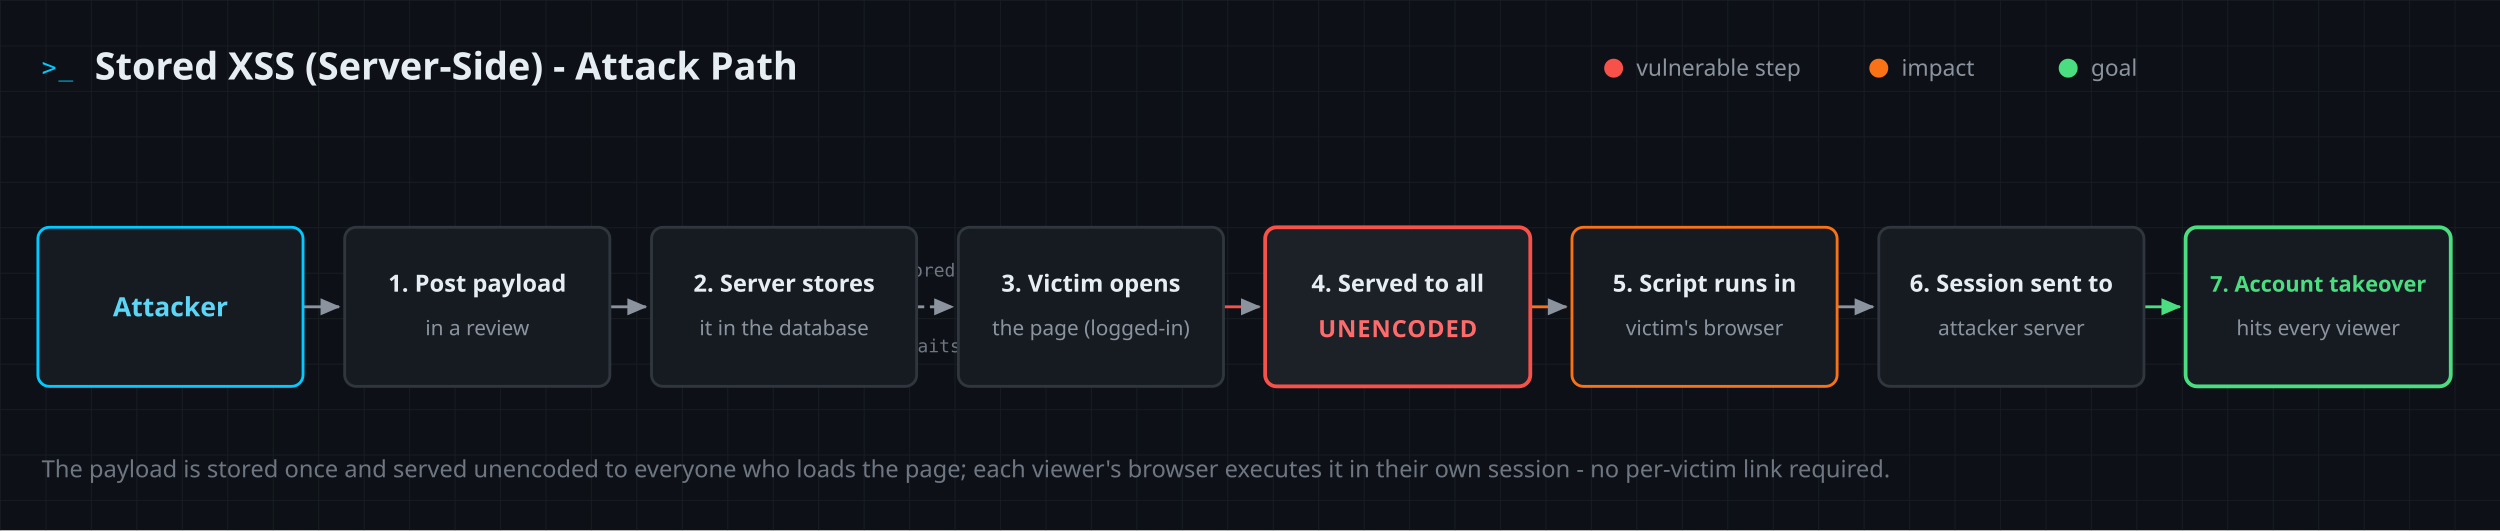
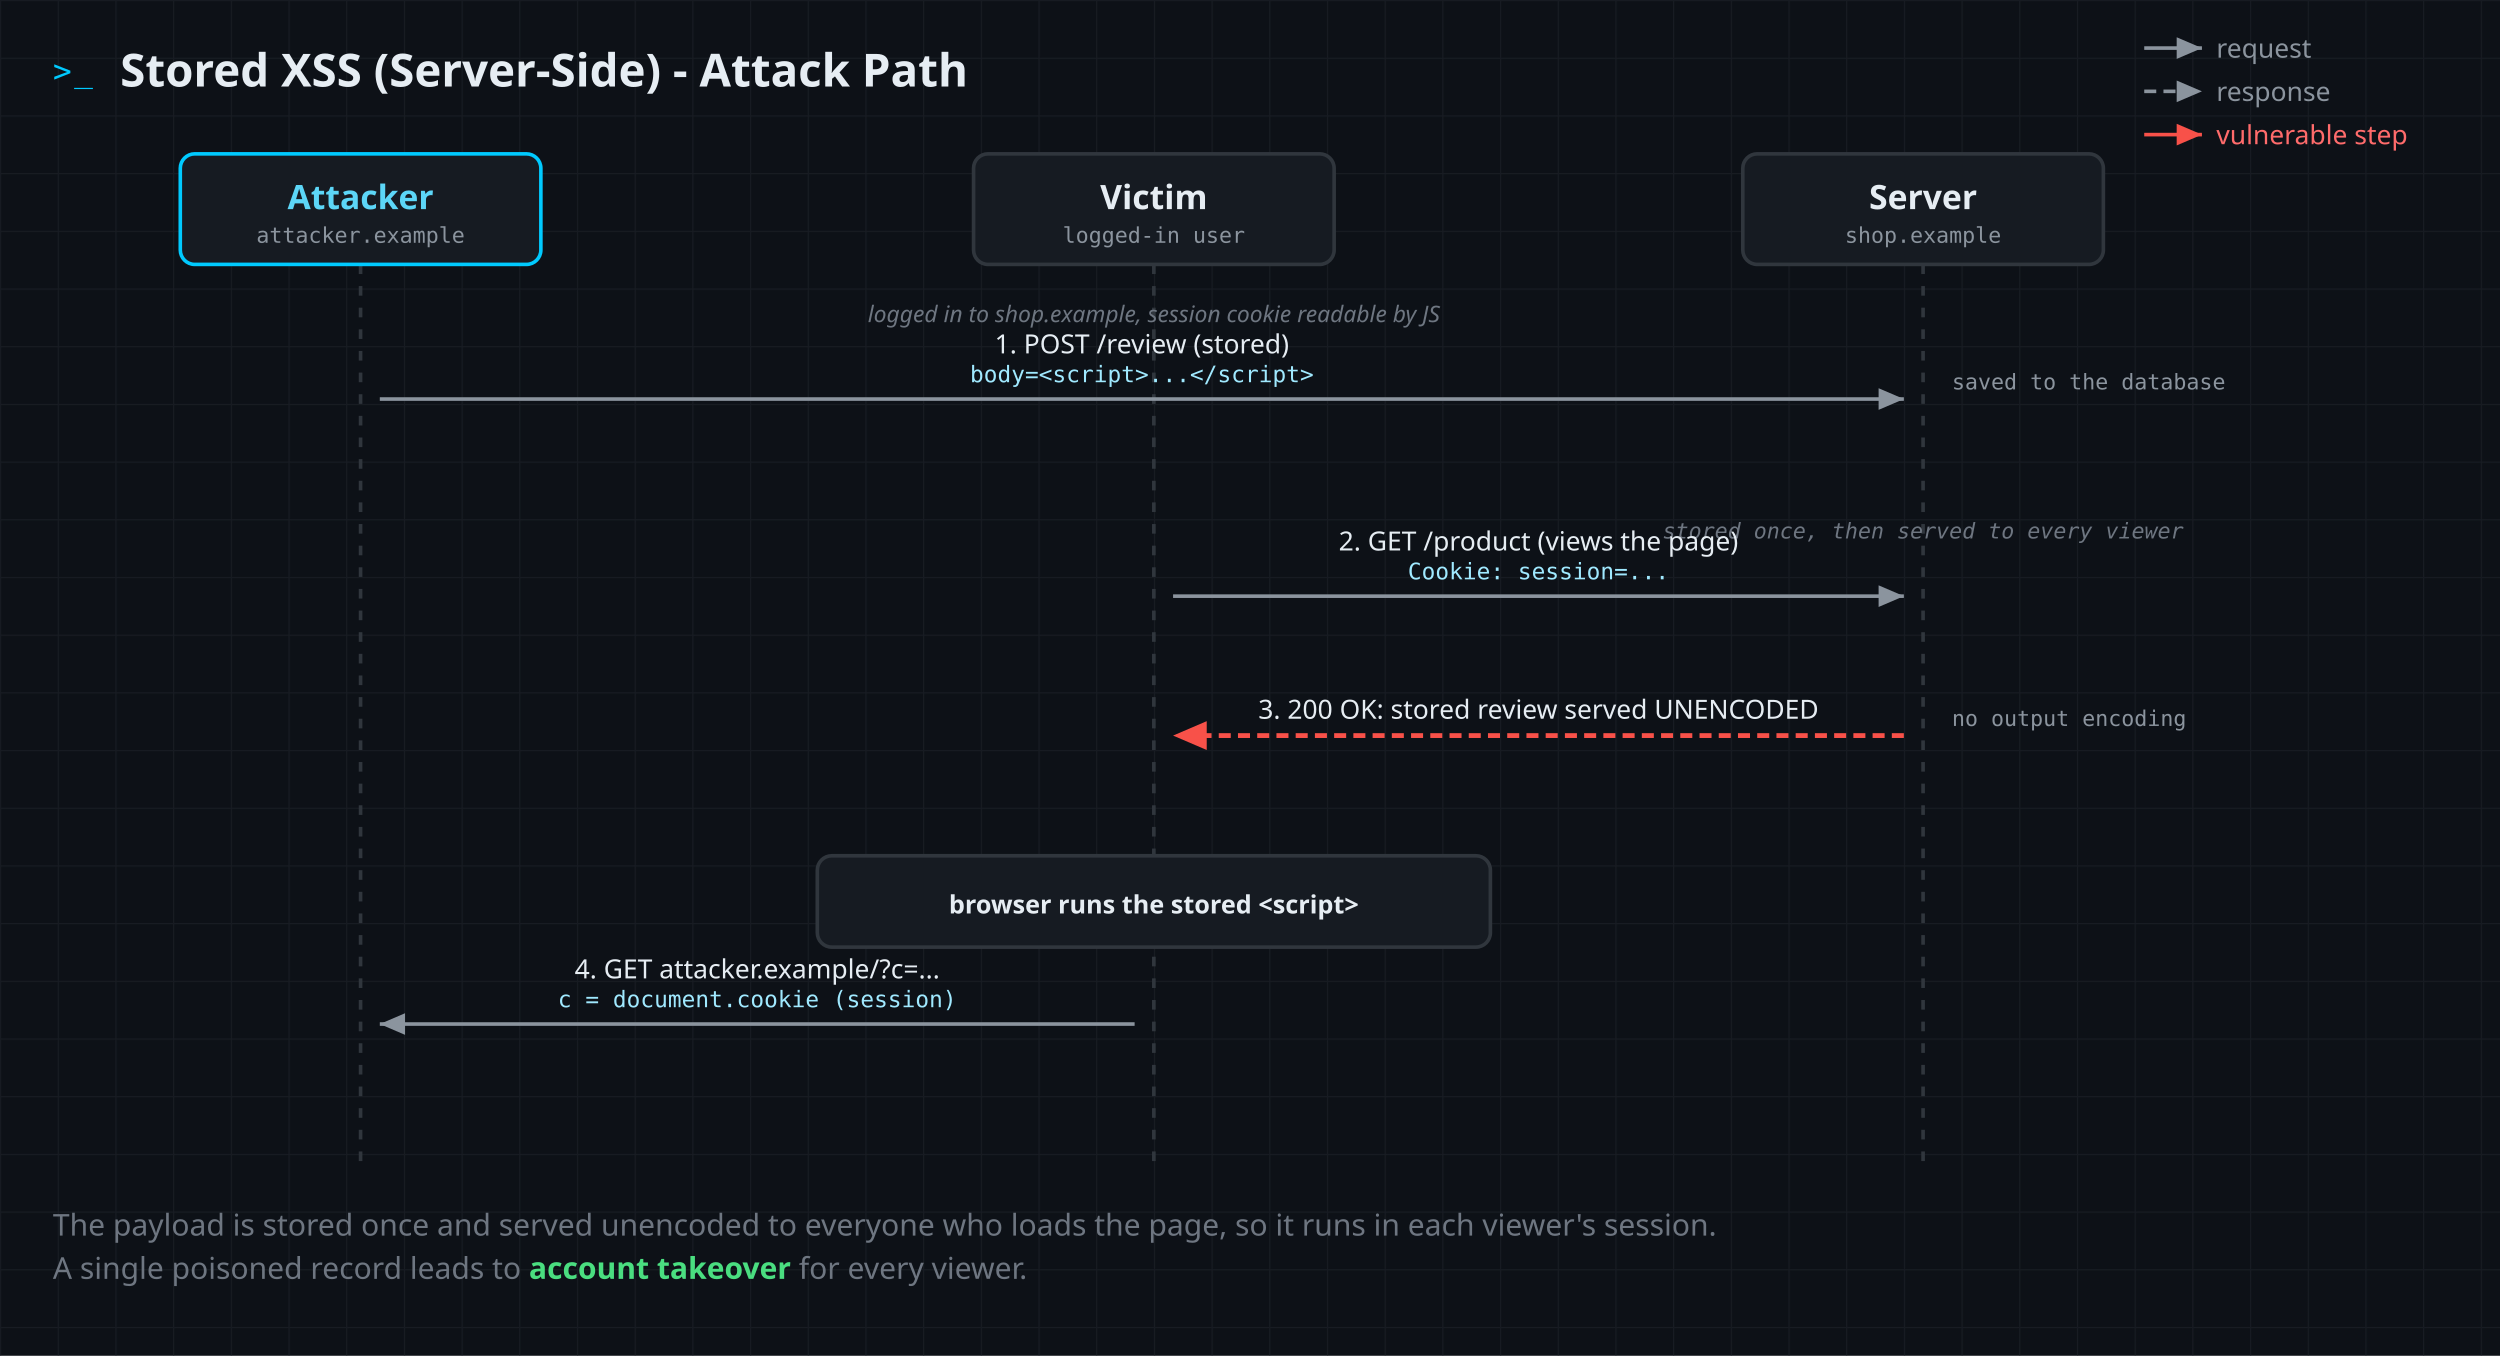
- <svg xmlns="http://www.w3.org/2000/svg" viewBox="0 0 1320 280" width="1320" height="280" font-family="'Space Grotesk','Segoe UI',system-ui,sans-serif">
+ <svg xmlns="http://www.w3.org/2000/svg" viewBox="0 0 1040 564" width="1040" height="564" font-family="'Space Grotesk','Segoe UI',system-ui,sans-serif">
  <defs>
    <pattern id="grid" width="24" height="24" patternUnits="userSpaceOnUse">
      <path d="M24 0H0V24" fill="none" stroke="#21262d" stroke-width="1" opacity="0.5" />
    </pattern>
-     <marker id="arrow" markerWidth="9" markerHeight="9" refX="6.5" refY="3" orient="auto" markerUnits="strokeWidth">
+     <marker id="ar" markerWidth="9" markerHeight="9" refX="7" refY="3" orient="auto" markerUnits="strokeWidth">
      <path d="M0,0 L7,3 L0,6 Z" fill="#8b949e" />
    </marker>
-     <marker id="arrow-green" markerWidth="9" markerHeight="9" refX="6.5" refY="3" orient="auto" markerUnits="strokeWidth">
-       <path d="M0,0 L7,3 L0,6 Z" fill="#4ade80" />
+     <marker id="arRed" markerWidth="9" markerHeight="9" refX="7" refY="3" orient="auto" markerUnits="strokeWidth">
+       <path d="M0,0 L7,3 L0,6 Z" fill="#f85149" />
+     </marker>
+     <marker id="arAmber" markerWidth="9" markerHeight="9" refX="7" refY="3" orient="auto" markerUnits="strokeWidth">
+       <path d="M0,0 L7,3 L0,6 Z" fill="#d29922" />
    </marker>
  </defs>
-   <rect x="0" y="0" width="1320" height="280" fill="#0d1117" />
-   <rect x="0" y="0" width="1320" height="280" fill="url(#grid)" />
-   <text x="22" y="40" font-size="13" font-family="'JetBrains Mono',monospace" fill="#00caff" letter-spacing="1">&gt;_</text>
-   <text x="50" y="42" font-size="20" font-weight="700" fill="#e6edf3">Stored XSS (Server-Side) - Attack Path</text>
-   <circle cx="852" cy="36" r="5" fill="#f85149" />
-   <text x="864" y="40" font-size="12" fill="#8b949e">vulnerable step</text>
-   <circle cx="992" cy="36" r="5" fill="#f97316" />
-   <text x="1004" y="40" font-size="12" fill="#8b949e">impact</text>
-   <circle cx="1092" cy="36" r="5" fill="#4ade80" />
-   <text x="1104" y="40" font-size="12" fill="#8b949e">goal</text>
-   <g stroke-width="1.5">
-     <line x1="160" y1="162" x2="179" y2="162" stroke="#8b949e" marker-end="url(#arrow)" />
-     <line x1="322" y1="162" x2="341" y2="162" stroke="#8b949e" marker-end="url(#arrow)" />
-     <line x1="484" y1="162" x2="503" y2="162" stroke="#8b949e" stroke-dasharray="4 3" marker-end="url(#arrow)" />
-     <line x1="646" y1="162" x2="665" y2="162" stroke="#f85149" marker-end="url(#arrow)" />
-     <line x1="808" y1="162" x2="827" y2="162" stroke="#f97316" marker-end="url(#arrow)" />
-     <line x1="970" y1="162" x2="989" y2="162" stroke="#8b949e" marker-end="url(#arrow)" />
-     <line x1="1132" y1="162" x2="1151" y2="162" stroke="#4ade80" marker-end="url(#arrow-green)" />
-   </g>
-   <text x="493" y="146" text-anchor="middle" font-size="9.5" font-family="'JetBrains Mono',monospace" fill="#6e7681">stored ·</text>
-   <text x="493" y="186" text-anchor="middle" font-size="9.5" font-family="'JetBrains Mono',monospace" fill="#6e7681">waits</text>
-   <rect x="20" y="120" width="140" height="84" rx="6" fill="#161b22" stroke="#00caff" stroke-width="1.5" />
-   <text x="90" y="167" text-anchor="middle" font-size="14" font-weight="700" fill="#5cd6f7">Attacker</text>
-   <rect x="182" y="120" width="140" height="84" rx="6" fill="#161b22" stroke="#30363d" stroke-width="1.5" />
-   <text x="252" y="154" text-anchor="middle" font-size="12.5" font-weight="600" fill="#e6edf3">1. Post payload</text>
-   <text x="252" y="177" text-anchor="middle" font-size="11" fill="#8b949e">in a review</text>
-   <rect x="344" y="120" width="140" height="84" rx="6" fill="#161b22" stroke="#30363d" stroke-width="1.5" />
-   <text x="414" y="154" text-anchor="middle" font-size="12.5" font-weight="600" fill="#e6edf3">2. Server stores</text>
-   <text x="414" y="177" text-anchor="middle" font-size="11" fill="#8b949e">it in the database</text>
-   <rect x="506" y="120" width="140" height="84" rx="6" fill="#161b22" stroke="#30363d" stroke-width="1.5" />
-   <text x="576" y="154" text-anchor="middle" font-size="12.5" font-weight="600" fill="#e6edf3">3. Victim opens</text>
-   <text x="576" y="177" text-anchor="middle" font-size="11" fill="#8b949e">the page (logged-in)</text>
-   <rect x="668" y="120" width="140" height="84" rx="6" fill="#1c2128" stroke="#f85149" stroke-width="2" />
-   <text x="738" y="154" text-anchor="middle" font-size="12.5" font-weight="600" fill="#e6edf3">4. Served to all</text>
-   <text x="738" y="178" text-anchor="middle" font-size="12.5" font-weight="700" fill="#ff6b6b" letter-spacing="0.5">UNENCODED</text>
-   <rect x="830" y="120" width="140" height="84" rx="6" fill="#161b22" stroke="#f97316" stroke-width="1.5" />
-   <text x="900" y="154" text-anchor="middle" font-size="12.5" font-weight="600" fill="#e6edf3">5. Script runs in</text>
-   <text x="900" y="177" text-anchor="middle" font-size="11" fill="#8b949e">victim's browser</text>
-   <rect x="992" y="120" width="140" height="84" rx="6" fill="#161b22" stroke="#30363d" stroke-width="1.5" />
-   <text x="1062" y="154" text-anchor="middle" font-size="12.5" font-weight="600" fill="#e6edf3">6. Session sent to</text>
-   <text x="1062" y="177" text-anchor="middle" font-size="11" fill="#8b949e">attacker server</text>
-   <rect x="1154" y="120" width="140" height="84" rx="6" fill="#161b22" stroke="#4ade80" stroke-width="2" />
-   <text x="1224" y="154" text-anchor="middle" font-size="11.5" font-weight="700" fill="#4ade80">7. Account takeover</text>
-   <text x="1224" y="177" text-anchor="middle" font-size="11" fill="#8b949e">hits every viewer</text>
-   <text x="22" y="252" font-size="12.5" fill="#6e7681">The payload is stored once and served unencoded to everyone who loads the page; each viewer's browser executes it in their own session - no per-victim link required.</text>
+   <rect x="0" y="0" width="1040" height="564" fill="#0d1117" />
+   <rect x="0" y="0" width="1040" height="564" fill="url(#grid)" />
+   <text x="22" y="34" font-size="13" font-family="'JetBrains Mono',monospace" fill="#00caff" letter-spacing="1">&gt;_</text>
+   <text x="50" y="36" font-size="19" font-weight="700" fill="#e6edf3">Stored XSS (Server-Side) - Attack Path</text>
+   <line x1="892" y1="20" x2="916" y2="20" stroke="#8b949e" stroke-width="1.5" marker-end="url(#ar)" />
+   <text x="922" y="24" font-size="11" fill="#8b949e">request</text>
+   <line x1="892" y1="38" x2="916" y2="38" stroke="#8b949e" stroke-width="1.5" stroke-dasharray="5 3" marker-end="url(#ar)" />
+   <text x="922" y="42" font-size="11" fill="#8b949e">response</text>
+   <line x1="892" y1="56" x2="916" y2="56" stroke="#f85149" stroke-width="1.5" marker-end="url(#arRed)" />
+   <text x="922" y="60" font-size="11" fill="#ff6b6b">vulnerable step</text>
+   <line x1="150" y1="110" x2="150" y2="488" stroke="#30363d" stroke-width="1.5" stroke-dasharray="4 5" />
+   <line x1="480" y1="110" x2="480" y2="488" stroke="#30363d" stroke-width="1.5" stroke-dasharray="4 5" />
+   <line x1="800" y1="110" x2="800" y2="488" stroke="#30363d" stroke-width="1.5" stroke-dasharray="4 5" />
+   <rect x="75" y="64" width="150" height="46" rx="6" fill="#161b22" stroke="#00caff" stroke-width="1.5" />
+   <text x="150" y="87" text-anchor="middle" font-size="14" font-weight="700" fill="#5cd6f7">Attacker</text>
+   <text x="150" y="101" text-anchor="middle" font-size="9" font-family="'JetBrains Mono',monospace" fill="#8b949e">attacker.example</text>
+   <rect x="405" y="64" width="150" height="46" rx="6" fill="#161b22" stroke="#30363d" stroke-width="1.5" />
+   <text x="480" y="87" text-anchor="middle" font-size="14" font-weight="700" fill="#e6edf3">Victim</text>
+   <text x="480" y="101" text-anchor="middle" font-size="9" font-family="'JetBrains Mono',monospace" fill="#8b949e">logged-in user</text>
+   <rect x="725" y="64" width="150" height="46" rx="6" fill="#161b22" stroke="#30363d" stroke-width="1.5" />
+   <text x="800" y="87" text-anchor="middle" font-size="14" font-weight="700" fill="#e6edf3">Server</text>
+   <text x="800" y="101" text-anchor="middle" font-size="9" font-family="'JetBrains Mono',monospace" fill="#8b949e">shop.example</text>
+   <text x="480" y="134" text-anchor="middle" font-size="9.5" font-style="italic" fill="#6e7681">logged in to shop.example, session cookie readable by JS</text>
+   <text x="475" y="147" text-anchor="middle" font-size="11" fill="#e6edf3">1. POST /review (stored)</text>
+   <text x="475" y="159" text-anchor="middle" font-size="9.5" font-family="'JetBrains Mono',monospace" fill="#a0e9ff">body=&lt;script&gt;...&lt;/script&gt;</text>
+   <line x1="158" y1="166" x2="792" y2="166" stroke="#8b949e" stroke-width="1.5" marker-end="url(#ar)" />
+   <text x="812" y="162" font-size="9" font-family="'JetBrains Mono',monospace" fill="#8b949e">saved to the database</text>
+   <text x="800" y="224" text-anchor="middle" font-size="9" font-style="italic" font-family="'JetBrains Mono',monospace" fill="#6e7681">stored once, then served to every viewer</text>
+   <text x="640" y="229" text-anchor="middle" font-size="11" fill="#e6edf3">2. GET /product (views the page)</text>
+   <text x="640" y="241" text-anchor="middle" font-size="9.5" font-family="'JetBrains Mono',monospace" fill="#a0e9ff">Cookie: session=...</text>
+   <line x1="488" y1="248" x2="792" y2="248" stroke="#8b949e" stroke-width="1.5" marker-end="url(#ar)" />
+   <text x="640" y="299" text-anchor="middle" font-size="11" fill="#e6edf3">3. 200 OK: stored review served UNENCODED</text>
+   <line x1="792" y1="306" x2="488" y2="306" stroke="#f85149" stroke-width="2" stroke-dasharray="5 3" marker-end="url(#arRed)" />
+   <text x="812" y="302" font-size="9" font-family="'JetBrains Mono',monospace" fill="#8b949e">no output encoding</text>
+   <rect x="340" y="356" width="280" height="38" rx="6" fill="#161b22" stroke="#30363d" stroke-width="1.5" />
+   <text x="480" y="380" text-anchor="middle" font-size="10.5" font-weight="600" fill="#e6edf3">browser runs the stored &lt;script&gt;</text>
+   <text x="315" y="407" text-anchor="middle" font-size="11" fill="#e6edf3">4. GET attacker.example/?c=...</text>
+   <text x="315" y="419" text-anchor="middle" font-size="9.5" font-family="'JetBrains Mono',monospace" fill="#a0e9ff">c = document.cookie (session)</text>
+   <line x1="472" y1="426" x2="158" y2="426" stroke="#8b949e" stroke-width="1.5" marker-end="url(#ar)" />
+   <text x="22" y="514" font-size="12.5" fill="#6e7681">The payload is stored once and served unencoded to everyone who loads the page, so it runs in each viewer's session.</text>
+   <text x="22" y="532" font-size="12.5" fill="#6e7681">A single poisoned record leads to <tspan fill="#4ade80" font-weight="700">account takeover</tspan> for every viewer.</text>
</svg>
